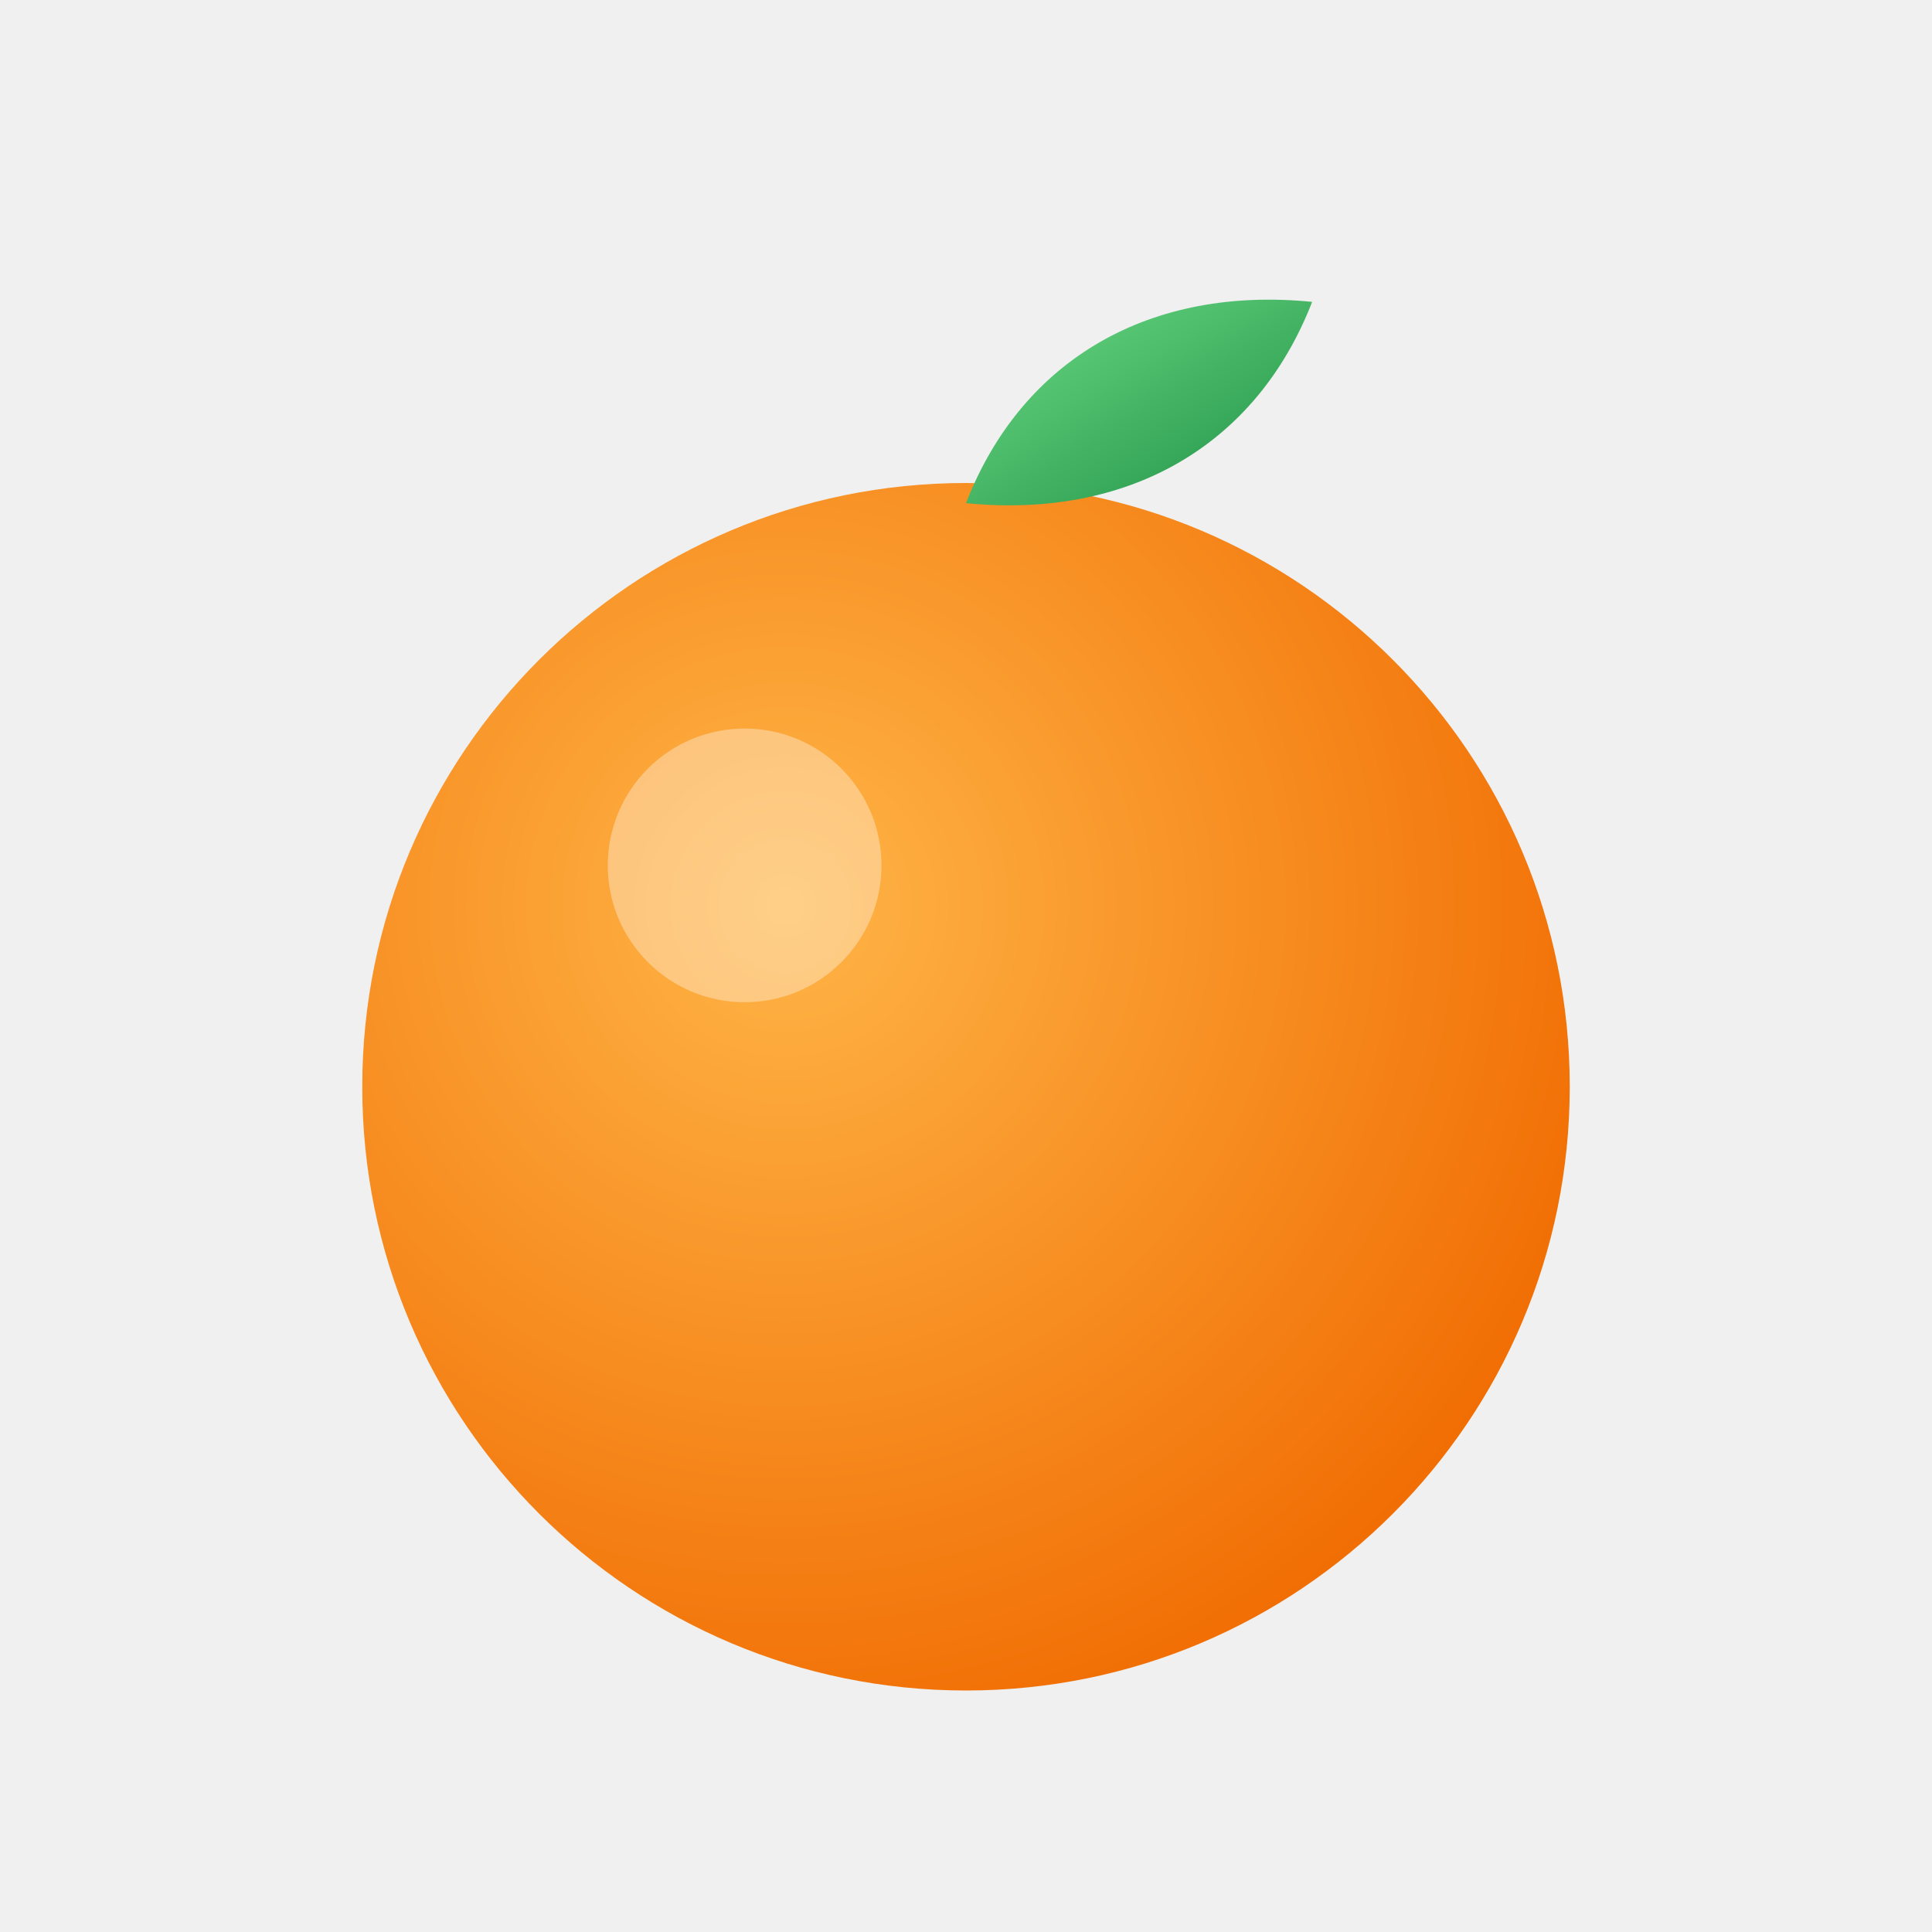
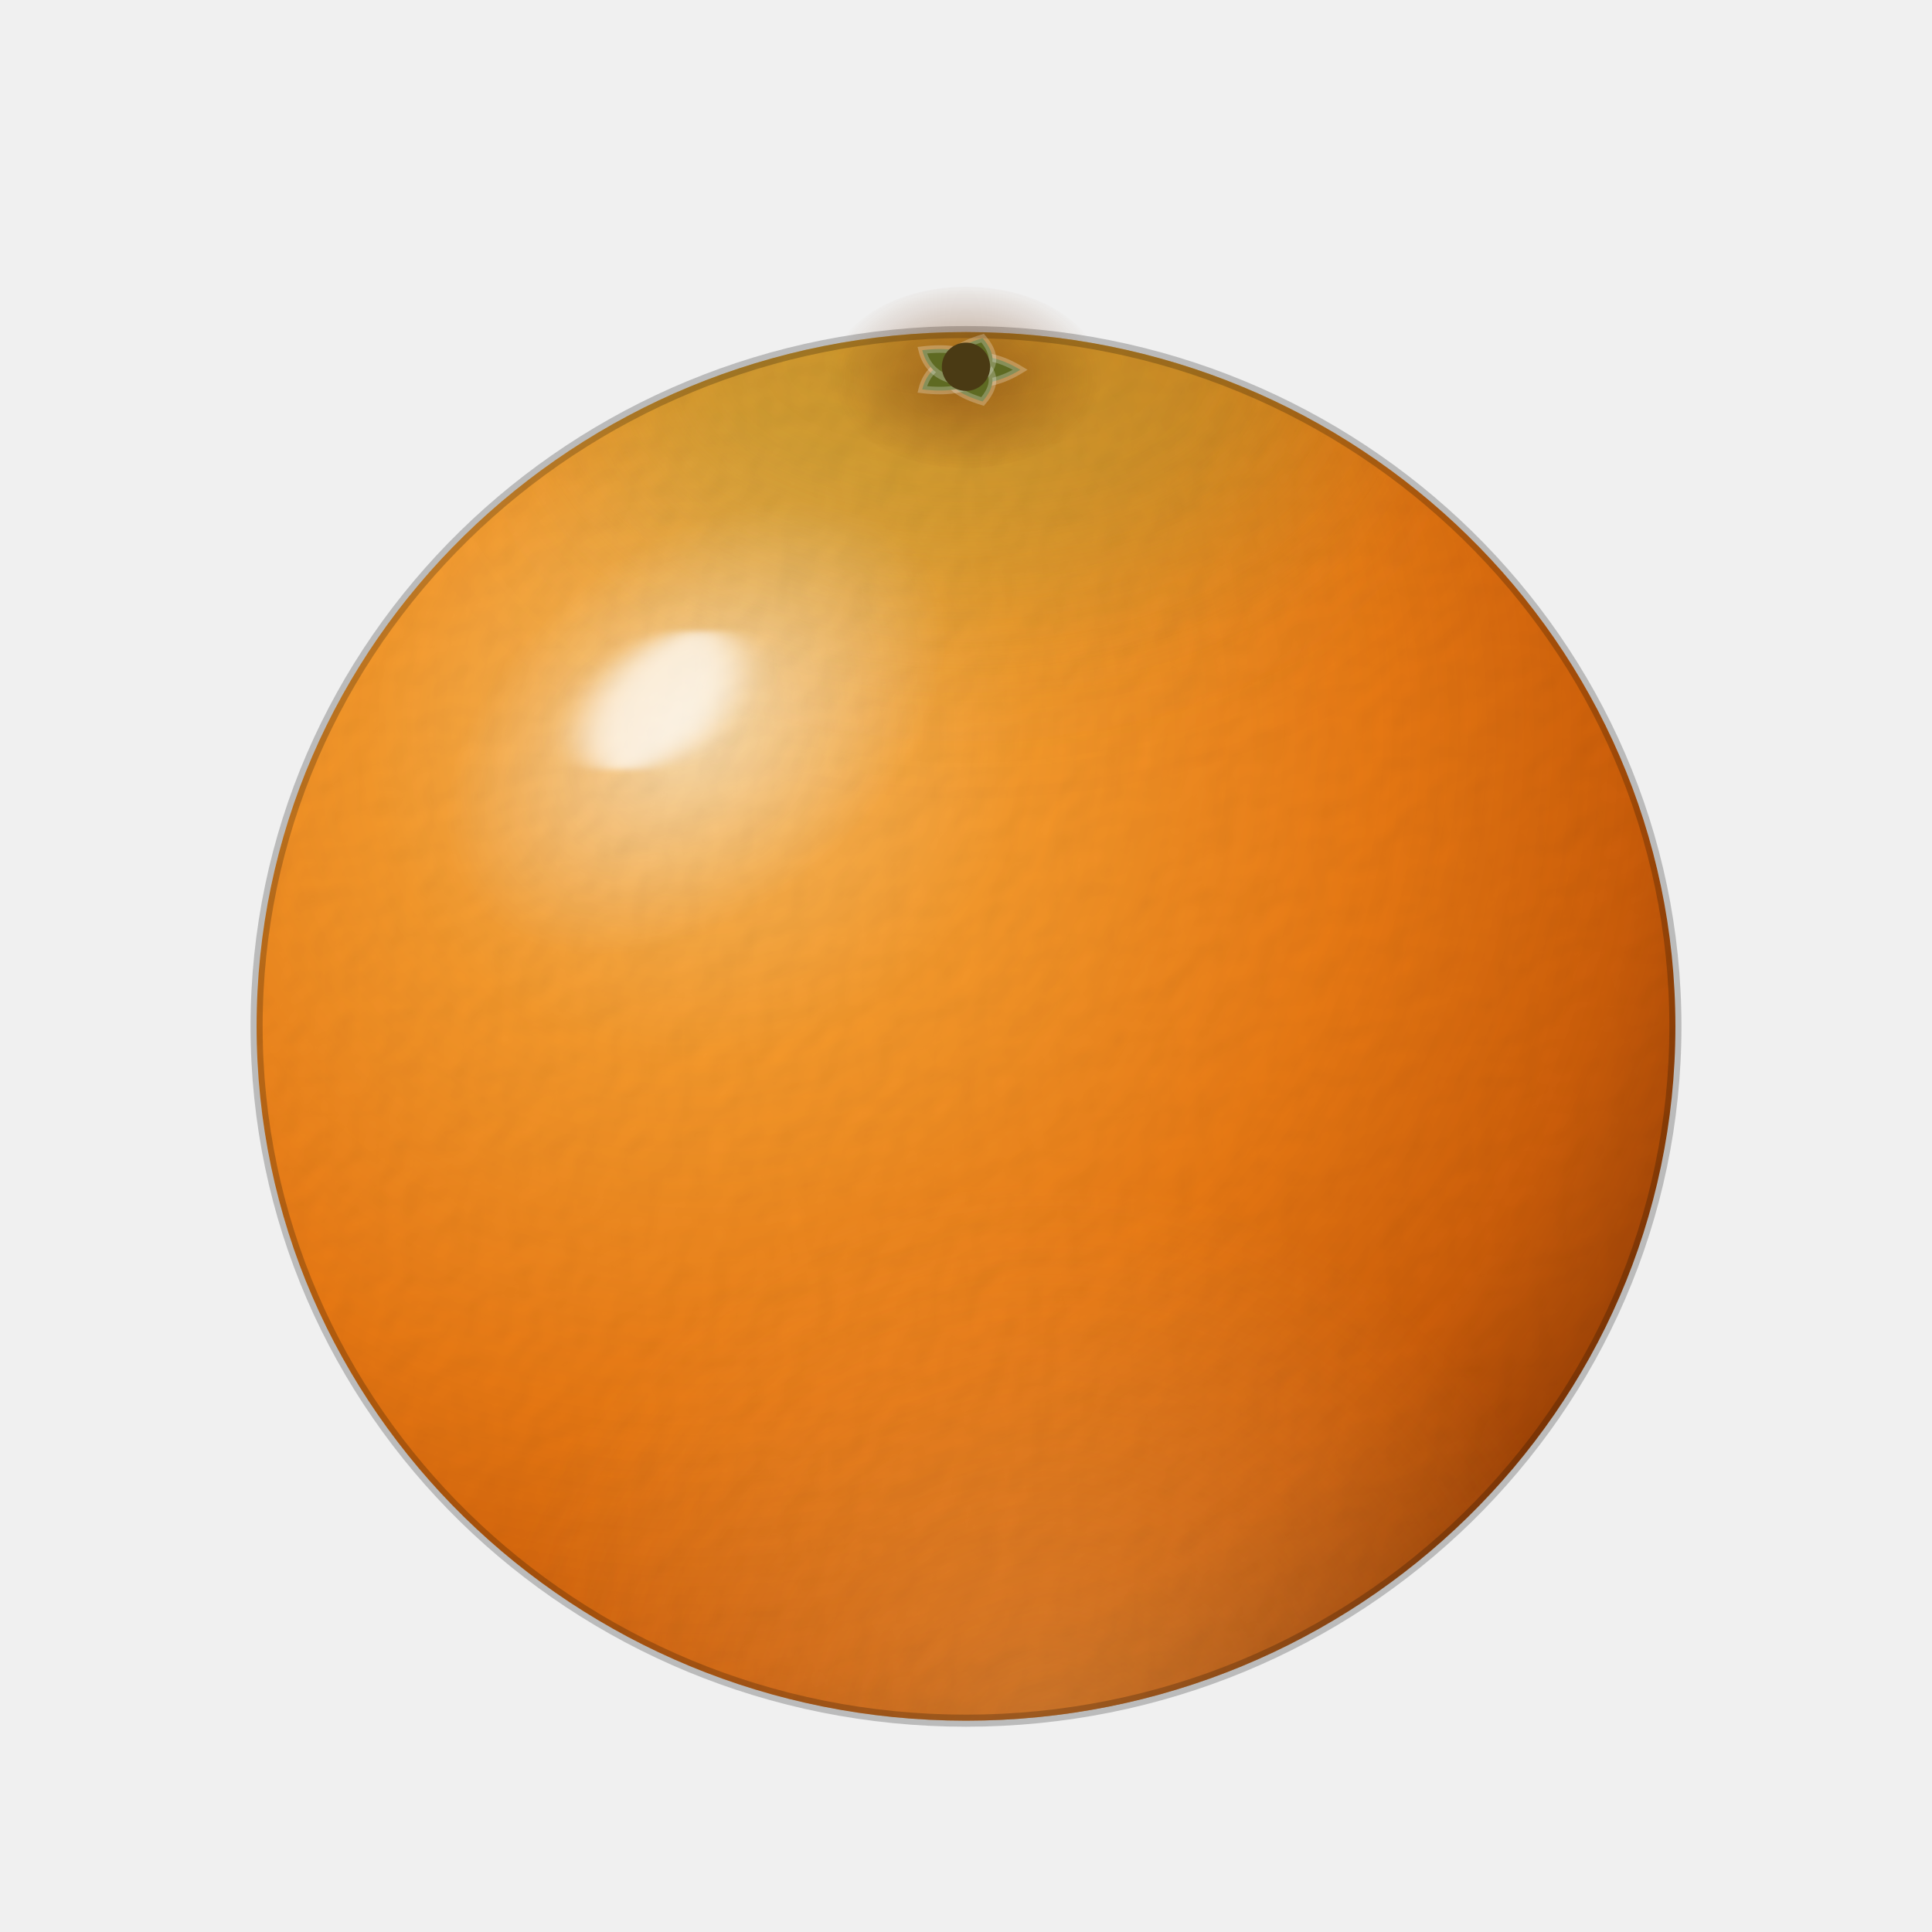
- <svg xmlns="http://www.w3.org/2000/svg" viewBox="0 0 48 48">
+ <svg xmlns="http://www.w3.org/2000/svg" viewBox="0 0 128 128">
  <defs>
-     <radialGradient id="g" cx=".35" cy=".35" r=".75">
-       <stop offset="0" stop-color="#FFB547" />
-       <stop offset="1" stop-color="#F06A00" />
+     <clipPath id="nc">
+       <path d="M17 68A47 46 0 1 0 111 68A47 46 0 1 0 17 68Z" />
+     </clipPath>
+     <radialGradient id="nb" cx="46.1" cy="48.3" r="72.9" gradientUnits="userSpaceOnUse">
+       <stop offset="0" stop-color="#FFC468" />
+       <stop offset="0.3" stop-color="#FB9C2C" />
+       <stop offset="0.62" stop-color="#EE7C14" />
+       <stop offset="0.86" stop-color="#D2600A" />
+       <stop offset="1" stop-color="#A54606" />
    </radialGradient>
-     <linearGradient id="h" x1="0" y1="0" x2="1" y2="1">
-       <stop offset="0" stop-color="#6EDC86" />
-       <stop offset="1" stop-color="#1E8F45" />
-     </linearGradient>
+     <radialGradient id="nh" cx="0" cy="0" r="1" gradientUnits="userSpaceOnUse" gradientTransform="translate(46.1 48.3) rotate(-38) scale(18.8 12.2)">
+       <stop offset="0" stop-color="#fff" stop-opacity="0.496" />
+       <stop offset="1" stop-color="#fff" stop-opacity="0" />
+     </radialGradient>
+     <filter id="nf" x="-50%" y="-50%" width="200%" height="200%">
+       <feGaussianBlur stdDeviation="0.9" />
+     </filter>
+     <radialGradient id="nr" cx="69.6" cy="115.9" r="37.6" gradientUnits="userSpaceOnUse">
+       <stop offset="0" stop-color="#FFB55E" stop-opacity="0.42" />
+       <stop offset="1" stop-color="#FFB55E" stop-opacity="0" />
+     </radialGradient>
+     <filter id="nt" x="0" y="0" width="128" height="128" filterUnits="userSpaceOnUse" color-interpolation-filters="sRGB">
+       <feTurbulence type="fractalNoise" baseFrequency="0.42" numOctaves="2" seed="4" />
+       <feDiffuseLighting surfaceScale="2.2" lighting-color="#fff">
+         <feDistantLight azimuth="225" elevation="55" />
+       </feDiffuseLighting>
+       <feComponentTransfer>
+         <feFuncR type="linear" slope="0.28" intercept="0.72" />
+         <feFuncG type="linear" slope="0.28" intercept="0.72" />
+         <feFuncB type="linear" slope="0.28" intercept="0.72" />
+       </feComponentTransfer>
+       <feComposite in2="SourceGraphic" operator="in" />
+       <feBlend in2="SourceGraphic" mode="multiply" />
+     </filter>
+     <radialGradient id="hy" cx="64" cy="25" r="9" gradientUnits="userSpaceOnUse" gradientTransform="translate(64 25) scale(1 0.7) translate(-64 -25)">
+       <stop offset="0" stop-color="#6E3206" stop-opacity="0.5" />
+       <stop offset="0.6" stop-color="#6E3206" stop-opacity="0.2" />
+       <stop offset="1" stop-color="#6E3206" stop-opacity="0" />
+     </radialGradient>
+     <filter id="bl6" x="-50%" y="-50%" width="200%" height="200%">
+       <feGaussianBlur stdDeviation="6" />
+     </filter>
  </defs>
-   <circle cx="24" cy="27" r="15" fill="url(#g)" />
-   <path d="M24 12.5c1.4-3.6 4.6-5.4 8.6-5-1.4 3.6-4.6 5.4-8.6 5Z" fill="url(#h)" />
-   <circle cx="18.5" cy="21.5" r="3.4" fill="#fff" opacity=".35" />
+   <g filter="url(#nt)">
+     <path d="M17 68A47 46 0 1 0 111 68A47 46 0 1 0 17 68Z" fill="url(#nb)" />
+     <g clip-path="url(#nc)">
+       <rect width="128" height="128" fill="url(#nr)" />
+       <ellipse cx="64" cy="24" rx="26" ry="16" fill="#9AA63A" opacity=".38" filter="url(#bl6)" />
+       <rect width="128" height="128" fill="url(#nh)" />
+     </g>
+   </g>
+   <g clip-path="url(#nc)">
+     <ellipse cx="43.8" cy="46.4" rx="6.1" ry="3.5" transform="rotate(-38 43.8 46.4)" fill="#fff" opacity="0.68" filter="url(#nf)" />
+   </g>
+   <path d="M17 68A47 46 0 1 0 111 68A47 46 0 1 0 17 68Z" fill="none" stroke="#000" stroke-opacity=".22" stroke-width=".8" />
+   <ellipse cx="64" cy="25" rx="9" ry="6" fill="url(#hy)" />
+   <g fill="#5E6A22" stroke="#fff" stroke-opacity=".25" stroke-width=".5">
+     <path d="M64 25.4Q65.8 25.6 67.6 24.5Q65.8 23.4 64 23.6Z" />
+     <path d="M62.7 24.8Q62.8 25.9 65.1 26.6Q66.3 25.2 65.3 24.2Z" />
+     <path d="M63.2 23.8Q61.5 24.2 61.1 25.8Q63.6 26.1 64.8 25.2Z" />
+     <path d="M64.8 23.8Q63.6 22.9 61.1 23.2Q61.5 24.8 63.2 25.2Z" />
+     <path d="M65.3 24.8Q66.3 23.8 65.1 22.4Q62.8 23.1 62.7 24.2Z" />
+   </g>
+   <circle cx="64" cy="24.3" r="1.6" fill="#4A3A14" />
</svg>
